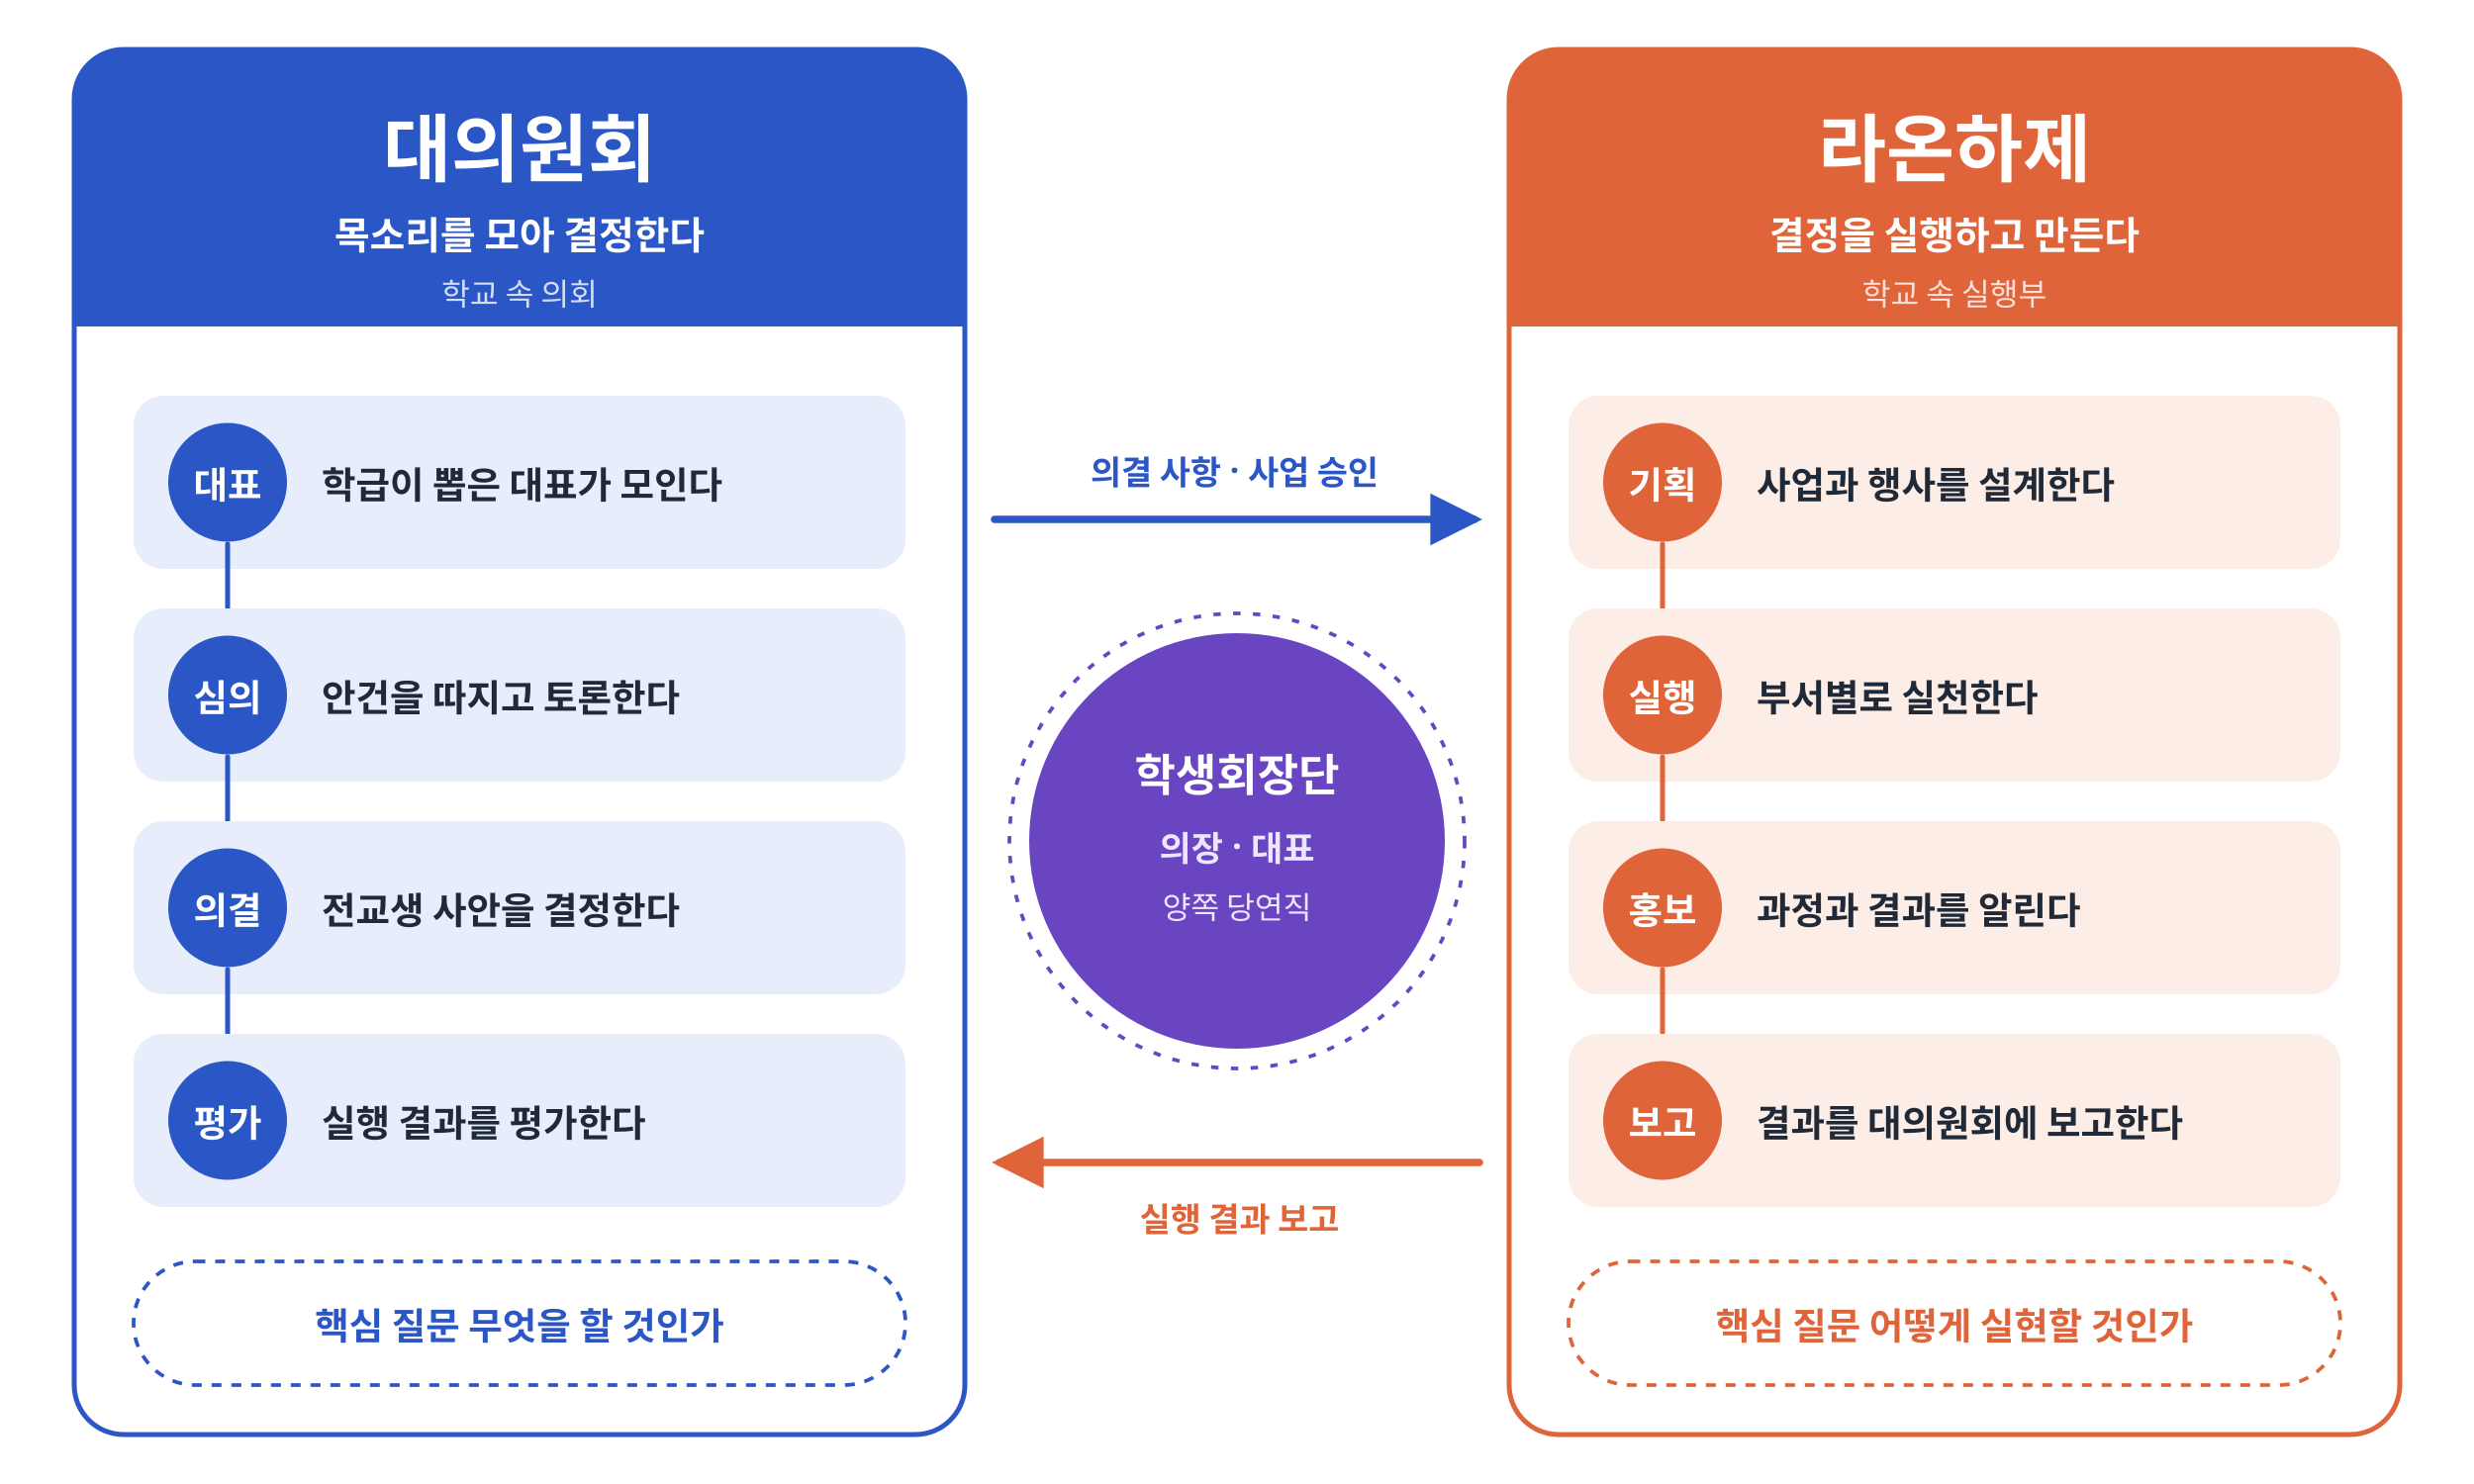
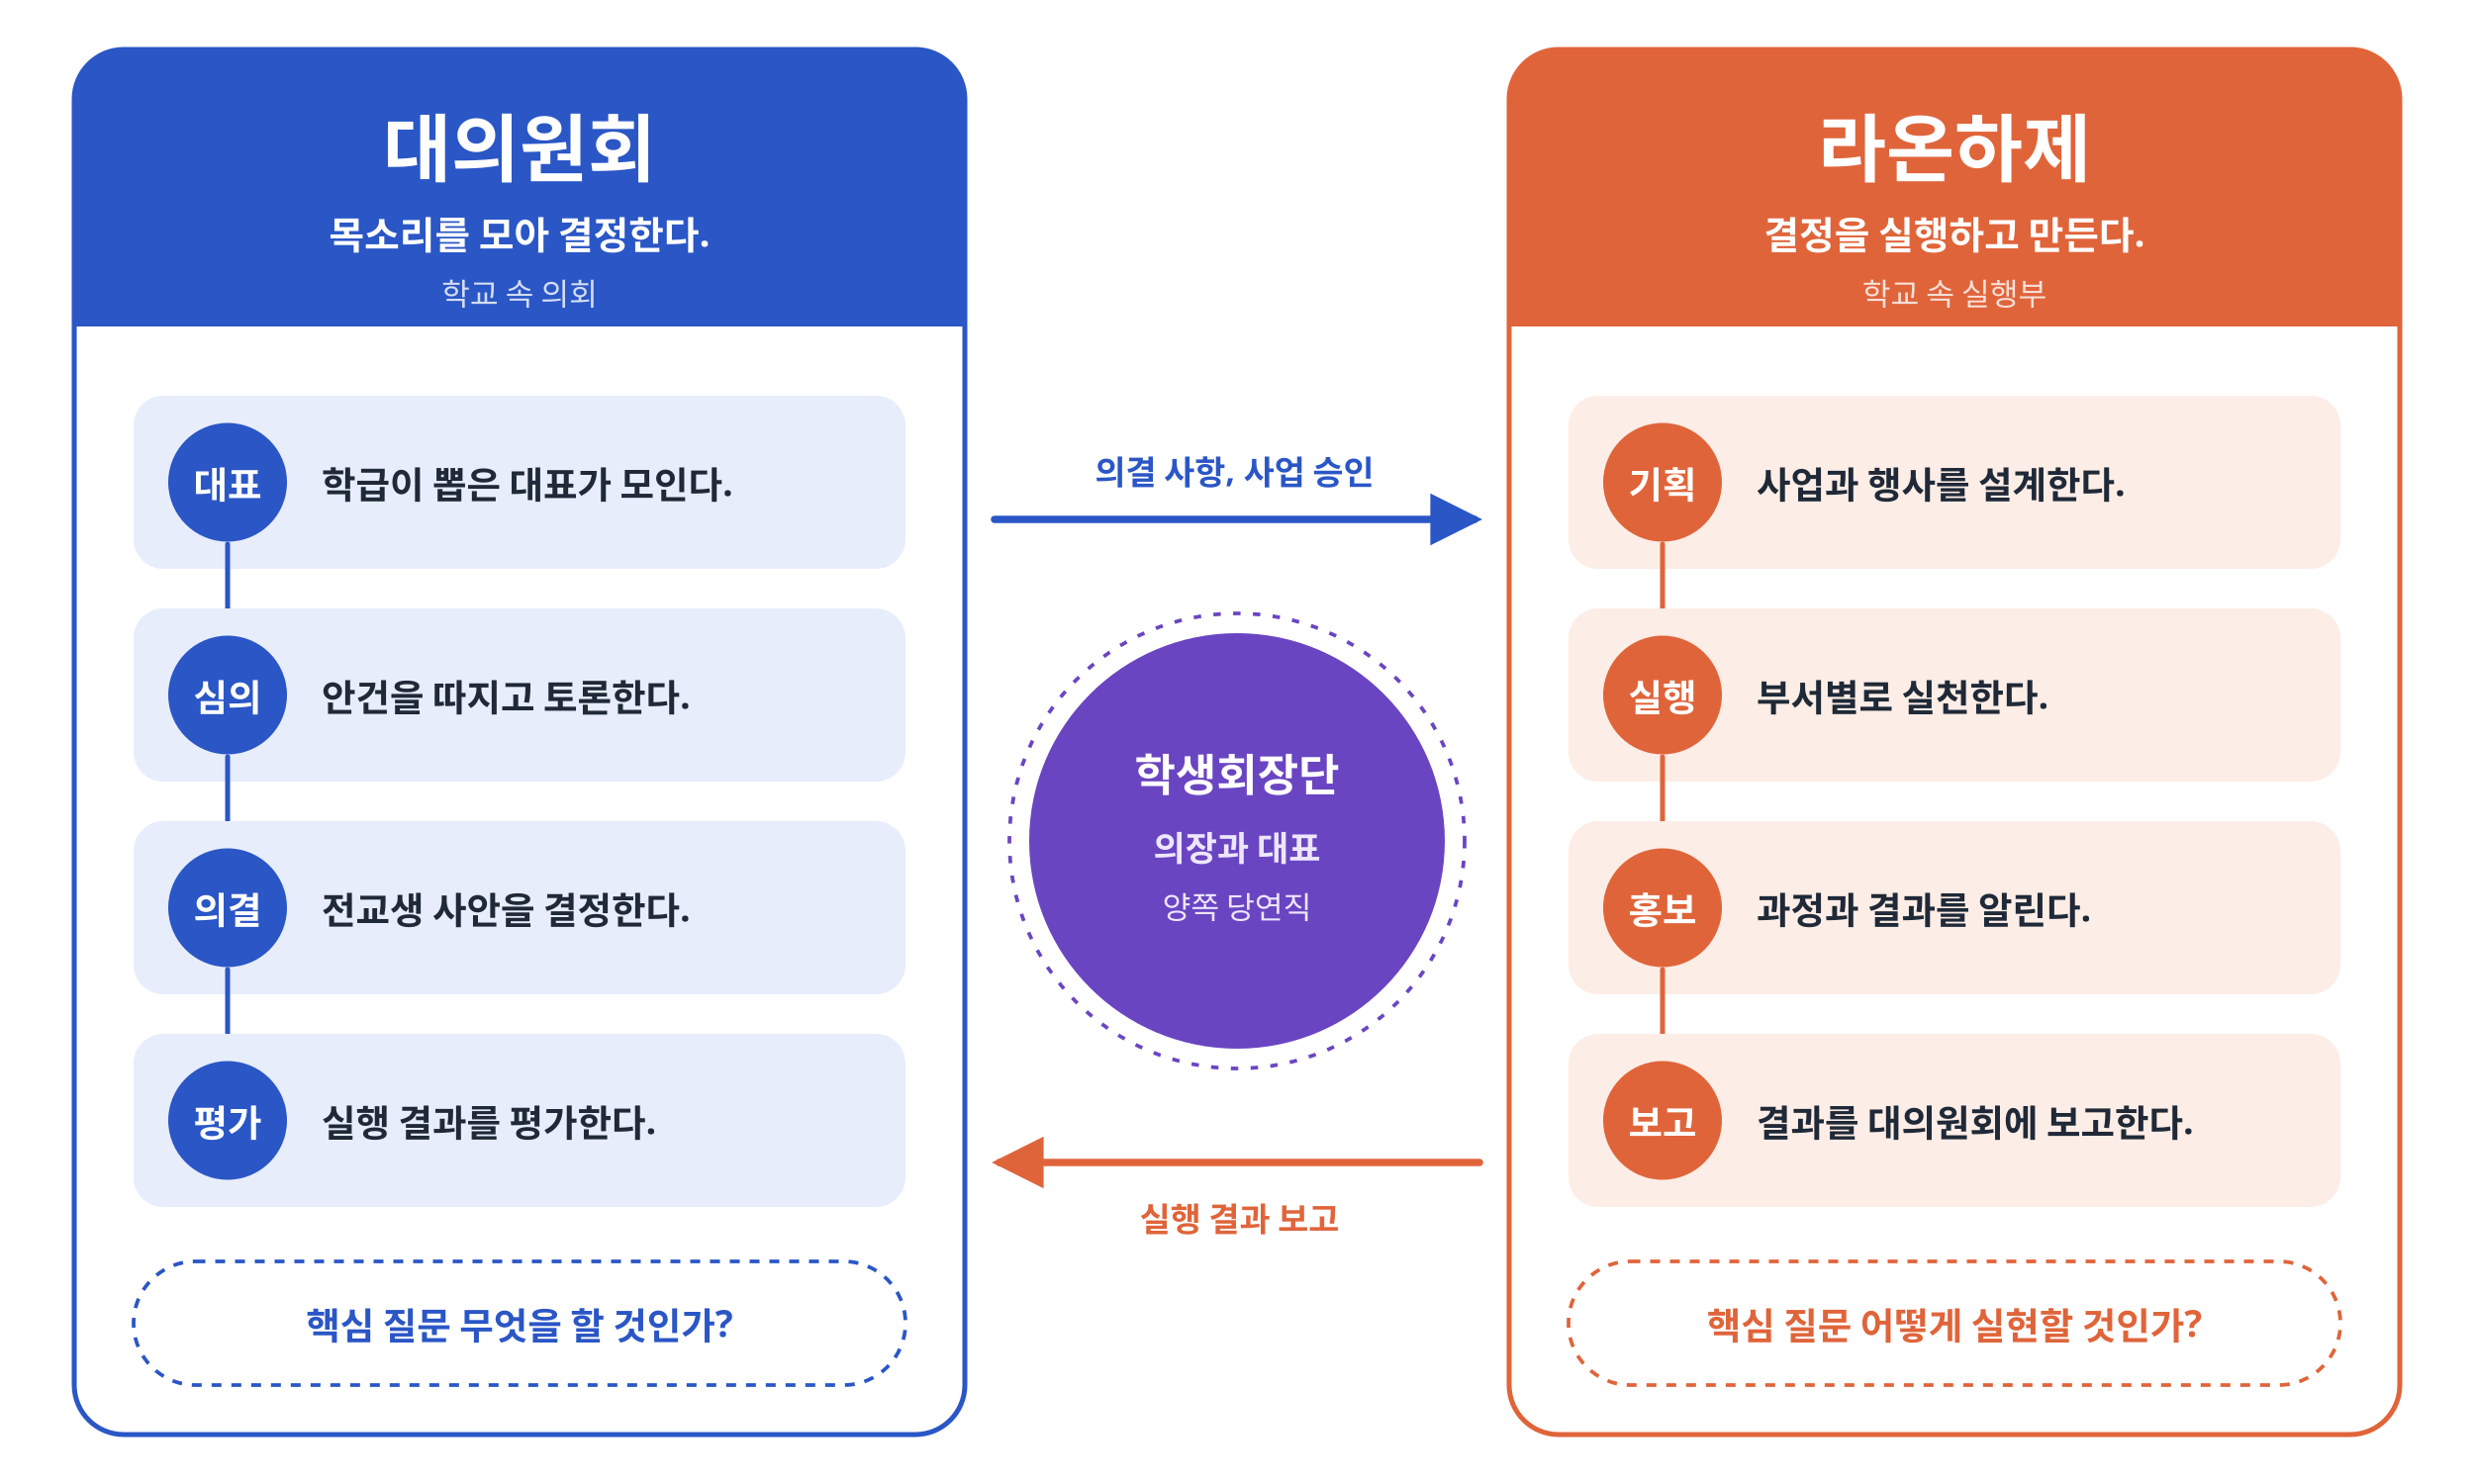
<svg xmlns="http://www.w3.org/2000/svg" viewBox="0 0 1000 600" width="1000" height="600" font-family="Pretendard, 'Pretendard Variable', 'Apple SD Gothic Neo', 'Malgun Gothic', sans-serif" role="img" aria-label="대의원회와 라온하제의 역할 구분">
  <defs>
    <marker id="ah-muted" viewBox="0 0 10 10" refX="8.5" refY="5" markerWidth="7" markerHeight="7" orient="auto-start-reverse">
      <path d="M0,0 L10,5 L0,10 z" fill="#5B6474" />
    </marker>
    <marker id="ah-del" viewBox="0 0 10 10" refX="8.5" refY="5" markerWidth="7" markerHeight="7" orient="auto-start-reverse">
      <path d="M0,0 L10,5 L0,10 z" fill="#2A56C6" />
    </marker>
    <marker id="ah-raon" viewBox="0 0 10 10" refX="8.5" refY="5" markerWidth="7" markerHeight="7" orient="auto-start-reverse">
      <path d="M0,0 L10,5 L0,10 z" fill="#E0643A" />
    </marker>
    <marker id="ah-lead" viewBox="0 0 10 10" refX="8.5" refY="5" markerWidth="7" markerHeight="7" orient="auto-start-reverse">
      <path d="M0,0 L10,5 L0,10 z" fill="#6A45C2" />
    </marker>
    <marker id="ah-ink" viewBox="0 0 10 10" refX="8.5" refY="5" markerWidth="7" markerHeight="7" orient="auto-start-reverse">
      <path d="M0,0 L10,5 L0,10 z" fill="#15213B" />
    </marker>
    <marker id="ah-ok" viewBox="0 0 10 10" refX="8.5" refY="5" markerWidth="7" markerHeight="7" orient="auto-start-reverse">
      <path d="M0,0 L10,5 L0,10 z" fill="#14866D" />
    </marker>
    <marker id="ah-gold" viewBox="0 0 10 10" refX="8.5" refY="5" markerWidth="7" markerHeight="7" orient="auto-start-reverse">
      <path d="M0,0 L10,5 L0,10 z" fill="#C4A26A" />
    </marker>
  </defs>
  <rect width="1000" height="600" fill="#fff" />
  <rect x="30" y="20" width="360" height="560" rx="20" fill="#fff" stroke="#2A56C6" stroke-width="2" />
  <path d="M30,40 a20,20 0 0 1 20,-20 h320 a20,20 0 0 1 20,20 v92 h-360 z" fill="#2A56C6" />
  <text x="210" y="58" font-size="30" font-weight="800" fill="#fff" text-anchor="middle" dominant-baseline="central">대의원회</text>
-   <text x="210" y="94" font-size="15.5" font-weight="600" fill="#fff" text-anchor="middle" dominant-baseline="central">목소리를 모아 결정한다</text>
+   <text x="210" y="94" font-size="15.5" font-weight="600" fill="#fff" text-anchor="middle" dominant-baseline="central">목소리를 모아 결정한다.</text>
  <text x="210" y="118" font-size="12.5" font-weight="500" fill="#ffffffcc" text-anchor="middle" dominant-baseline="central">학교 속 의회</text>
  <rect x="54" y="160" width="312" height="70" rx="12" fill="#E7EDFB" stroke="none" stroke-width="0" />
  <circle cx="92" cy="195" r="24" fill="#2A56C6" />
  <text x="92" y="195" font-size="15" font-weight="800" fill="#fff" text-anchor="middle" dominant-baseline="central">대표</text>
-   <text x="130" y="195" font-size="15" font-weight="600" fill="#1F2937" text-anchor="start" dominant-baseline="central">학급이 뽑은 대표가 모인다</text>
+   <text x="130" y="195" font-size="15" font-weight="600" fill="#1F2937" text-anchor="start" dominant-baseline="central">학급이 뽑은 대표가 모인다.</text>
  <line x1="92" y1="220" x2="92" y2="256" stroke="#2A56C6" stroke-width="2" stroke-linecap="round" />
  <rect x="54" y="246" width="312" height="70" rx="12" fill="#E7EDFB" stroke="none" stroke-width="0" />
  <circle cx="92" cy="281" r="24" fill="#2A56C6" />
  <text x="92" y="281" font-size="15" font-weight="800" fill="#fff" text-anchor="middle" dominant-baseline="central">심의</text>
-   <text x="130" y="281" font-size="15" font-weight="600" fill="#1F2937" text-anchor="start" dominant-baseline="central">안건을 따지고 토론한다</text>
+   <text x="130" y="281" font-size="15" font-weight="600" fill="#1F2937" text-anchor="start" dominant-baseline="central">안건을 따지고 토론한다.</text>
  <line x1="92" y1="306" x2="92" y2="342" stroke="#2A56C6" stroke-width="2" stroke-linecap="round" />
  <rect x="54" y="332" width="312" height="70" rx="12" fill="#E7EDFB" stroke="none" stroke-width="0" />
  <circle cx="92" cy="367" r="24" fill="#2A56C6" />
  <text x="92" y="367" font-size="15" font-weight="800" fill="#fff" text-anchor="middle" dominant-baseline="central">의결</text>
-   <text x="130" y="367" font-size="15" font-weight="600" fill="#1F2937" text-anchor="start" dominant-baseline="central">전교생 사안을 결정한다</text>
+   <text x="130" y="367" font-size="15" font-weight="600" fill="#1F2937" text-anchor="start" dominant-baseline="central">전교생 사안을 결정한다.</text>
  <line x1="92" y1="392" x2="92" y2="428" stroke="#2A56C6" stroke-width="2" stroke-linecap="round" />
  <rect x="54" y="418" width="312" height="70" rx="12" fill="#E7EDFB" stroke="none" stroke-width="0" />
  <circle cx="92" cy="453" r="24" fill="#2A56C6" />
  <text x="92" y="453" font-size="15" font-weight="800" fill="#fff" text-anchor="middle" dominant-baseline="central">평가</text>
-   <text x="130" y="453" font-size="15" font-weight="600" fill="#1F2937" text-anchor="start" dominant-baseline="central">실행 결과를 평가한다</text>
+   <text x="130" y="453" font-size="15" font-weight="600" fill="#1F2937" text-anchor="start" dominant-baseline="central">실행 결과를 평가한다.</text>
  <rect x="54" y="510" width="312" height="50" rx="25" fill="none" stroke="#2A56C6" stroke-width="1.5" stroke-dasharray="4 4" />
-   <text x="210" y="535" font-size="15" font-weight="800" fill="#2A56C6" text-anchor="middle" dominant-baseline="central">핵심 질문  무엇을 할 것인가</text>
+   <text x="210" y="535" font-size="15" font-weight="800" fill="#2A56C6" text-anchor="middle" dominant-baseline="central">핵심 질문  무엇을 할 것인가?</text>
  <rect x="610" y="20" width="360" height="560" rx="20" fill="#fff" stroke="#E0643A" stroke-width="2" />
  <path d="M610,40 a20,20 0 0 1 20,-20 h320 a20,20 0 0 1 20,20 v92 h-360 z" fill="#E0643A" />
  <text x="790" y="58" font-size="30" font-weight="800" fill="#fff" text-anchor="middle" dominant-baseline="central">라온하제</text>
-   <text x="790" y="94" font-size="15.5" font-weight="600" fill="#fff" text-anchor="middle" dominant-baseline="central">결정을 실행하고 만든다</text>
+   <text x="790" y="94" font-size="15.5" font-weight="600" fill="#fff" text-anchor="middle" dominant-baseline="central">결정을 실행하고 만든다.</text>
  <text x="790" y="118" font-size="12.5" font-weight="500" fill="#ffffffcc" text-anchor="middle" dominant-baseline="central">학교 속 실행부</text>
  <rect x="634" y="160" width="312" height="70" rx="12" fill="#FCEDE6" stroke="none" stroke-width="0" />
  <circle cx="672" cy="195" r="24" fill="#E0643A" />
  <text x="672" y="195" font-size="15" font-weight="800" fill="#fff" text-anchor="middle" dominant-baseline="central">기획</text>
-   <text x="710" y="195" font-size="15" font-weight="600" fill="#1F2937" text-anchor="start" dominant-baseline="central">사업과 행사를 설계한다</text>
+   <text x="710" y="195" font-size="15" font-weight="600" fill="#1F2937" text-anchor="start" dominant-baseline="central">사업과 행사를 설계한다.</text>
  <line x1="672" y1="220" x2="672" y2="256" stroke="#E0643A" stroke-width="2" stroke-linecap="round" />
  <rect x="634" y="246" width="312" height="70" rx="12" fill="#FCEDE6" stroke="none" stroke-width="0" />
  <circle cx="672" cy="281" r="24" fill="#E0643A" />
  <text x="672" y="281" font-size="15" font-weight="800" fill="#fff" text-anchor="middle" dominant-baseline="central">실행</text>
-   <text x="710" y="281" font-size="15" font-weight="600" fill="#1F2937" text-anchor="start" dominant-baseline="central">부서별로 실천한다</text>
+   <text x="710" y="281" font-size="15" font-weight="600" fill="#1F2937" text-anchor="start" dominant-baseline="central">부서별로 실천한다.</text>
  <line x1="672" y1="306" x2="672" y2="342" stroke="#E0643A" stroke-width="2" stroke-linecap="round" />
  <rect x="634" y="332" width="312" height="70" rx="12" fill="#FCEDE6" stroke="none" stroke-width="0" />
  <circle cx="672" cy="367" r="24" fill="#E0643A" />
  <text x="672" y="367" font-size="15" font-weight="800" fill="#fff" text-anchor="middle" dominant-baseline="central">홍보</text>
-   <text x="710" y="367" font-size="15" font-weight="600" fill="#1F2937" text-anchor="start" dominant-baseline="central">과정과 결과를 알린다</text>
+   <text x="710" y="367" font-size="15" font-weight="600" fill="#1F2937" text-anchor="start" dominant-baseline="central">과정과 결과를 알린다.</text>
  <line x1="672" y1="392" x2="672" y2="428" stroke="#E0643A" stroke-width="2" stroke-linecap="round" />
  <rect x="634" y="418" width="312" height="70" rx="12" fill="#FCEDE6" stroke="none" stroke-width="0" />
  <circle cx="672" cy="453" r="24" fill="#E0643A" />
  <text x="672" y="453" font-size="15" font-weight="800" fill="#fff" text-anchor="middle" dominant-baseline="central">보고</text>
-   <text x="710" y="453" font-size="15" font-weight="600" fill="#1F2937" text-anchor="start" dominant-baseline="central">결과를 대의원회에 보고한다</text>
+   <text x="710" y="453" font-size="15" font-weight="600" fill="#1F2937" text-anchor="start" dominant-baseline="central">결과를 대의원회에 보고한다.</text>
  <rect x="634" y="510" width="312" height="50" rx="25" fill="none" stroke="#E0643A" stroke-width="1.5" stroke-dasharray="4 4" />
-   <text x="790" y="535" font-size="15" font-weight="800" fill="#E0643A" text-anchor="middle" dominant-baseline="central">핵심 질문  어떻게 실현할 것인가</text>
+   <text x="790" y="535" font-size="15" font-weight="800" fill="#E0643A" text-anchor="middle" dominant-baseline="central">핵심 질문  어떻게 실현할 것인가?</text>
  <line x1="402" y1="210" x2="596" y2="210" stroke="#2A56C6" stroke-width="3" stroke-linecap="round" marker-end="url(#ah-del)" />
-   <text x="499" y="190" font-size="13.5" font-weight="700" fill="#2A56C6" text-anchor="middle" dominant-baseline="central">의결 사항 · 사업 승인</text>
+   <text x="499" y="190" font-size="13.5" font-weight="700" fill="#2A56C6" text-anchor="middle" dominant-baseline="central">의결 사항, 사업 승인</text>
  <line x1="598" y1="470" x2="404" y2="470" stroke="#E0643A" stroke-width="3" stroke-linecap="round" marker-end="url(#ah-raon)" />
  <text x="501" y="492" font-size="13.5" font-weight="700" fill="#E0643A" text-anchor="middle" dominant-baseline="central">실행 결과 보고</text>
  <circle cx="500" cy="340" r="84" fill="#6A45C2" />
  <circle cx="500" cy="340" r="92" fill="none" stroke="#6A45C2" stroke-width="1.5" stroke-dasharray="3 5" />
  <text x="500" y="312" font-size="18" font-weight="800" fill="#fff" text-anchor="middle" dominant-baseline="central">학생회장단</text>
-   <text x="500" y="342" font-size="14" font-weight="600" fill="#EDE6FF" text-anchor="middle" dominant-baseline="central">의장 · 대표</text>
+   <text x="500" y="342" font-size="14" font-weight="600" fill="#EDE6FF" text-anchor="middle" dominant-baseline="central">의장과 대표</text>
  <text x="500" y="366" font-size="12.5" font-weight="500" fill="#EDE6FF" text-anchor="middle" dominant-baseline="central">양쪽 당연직</text>
</svg>
